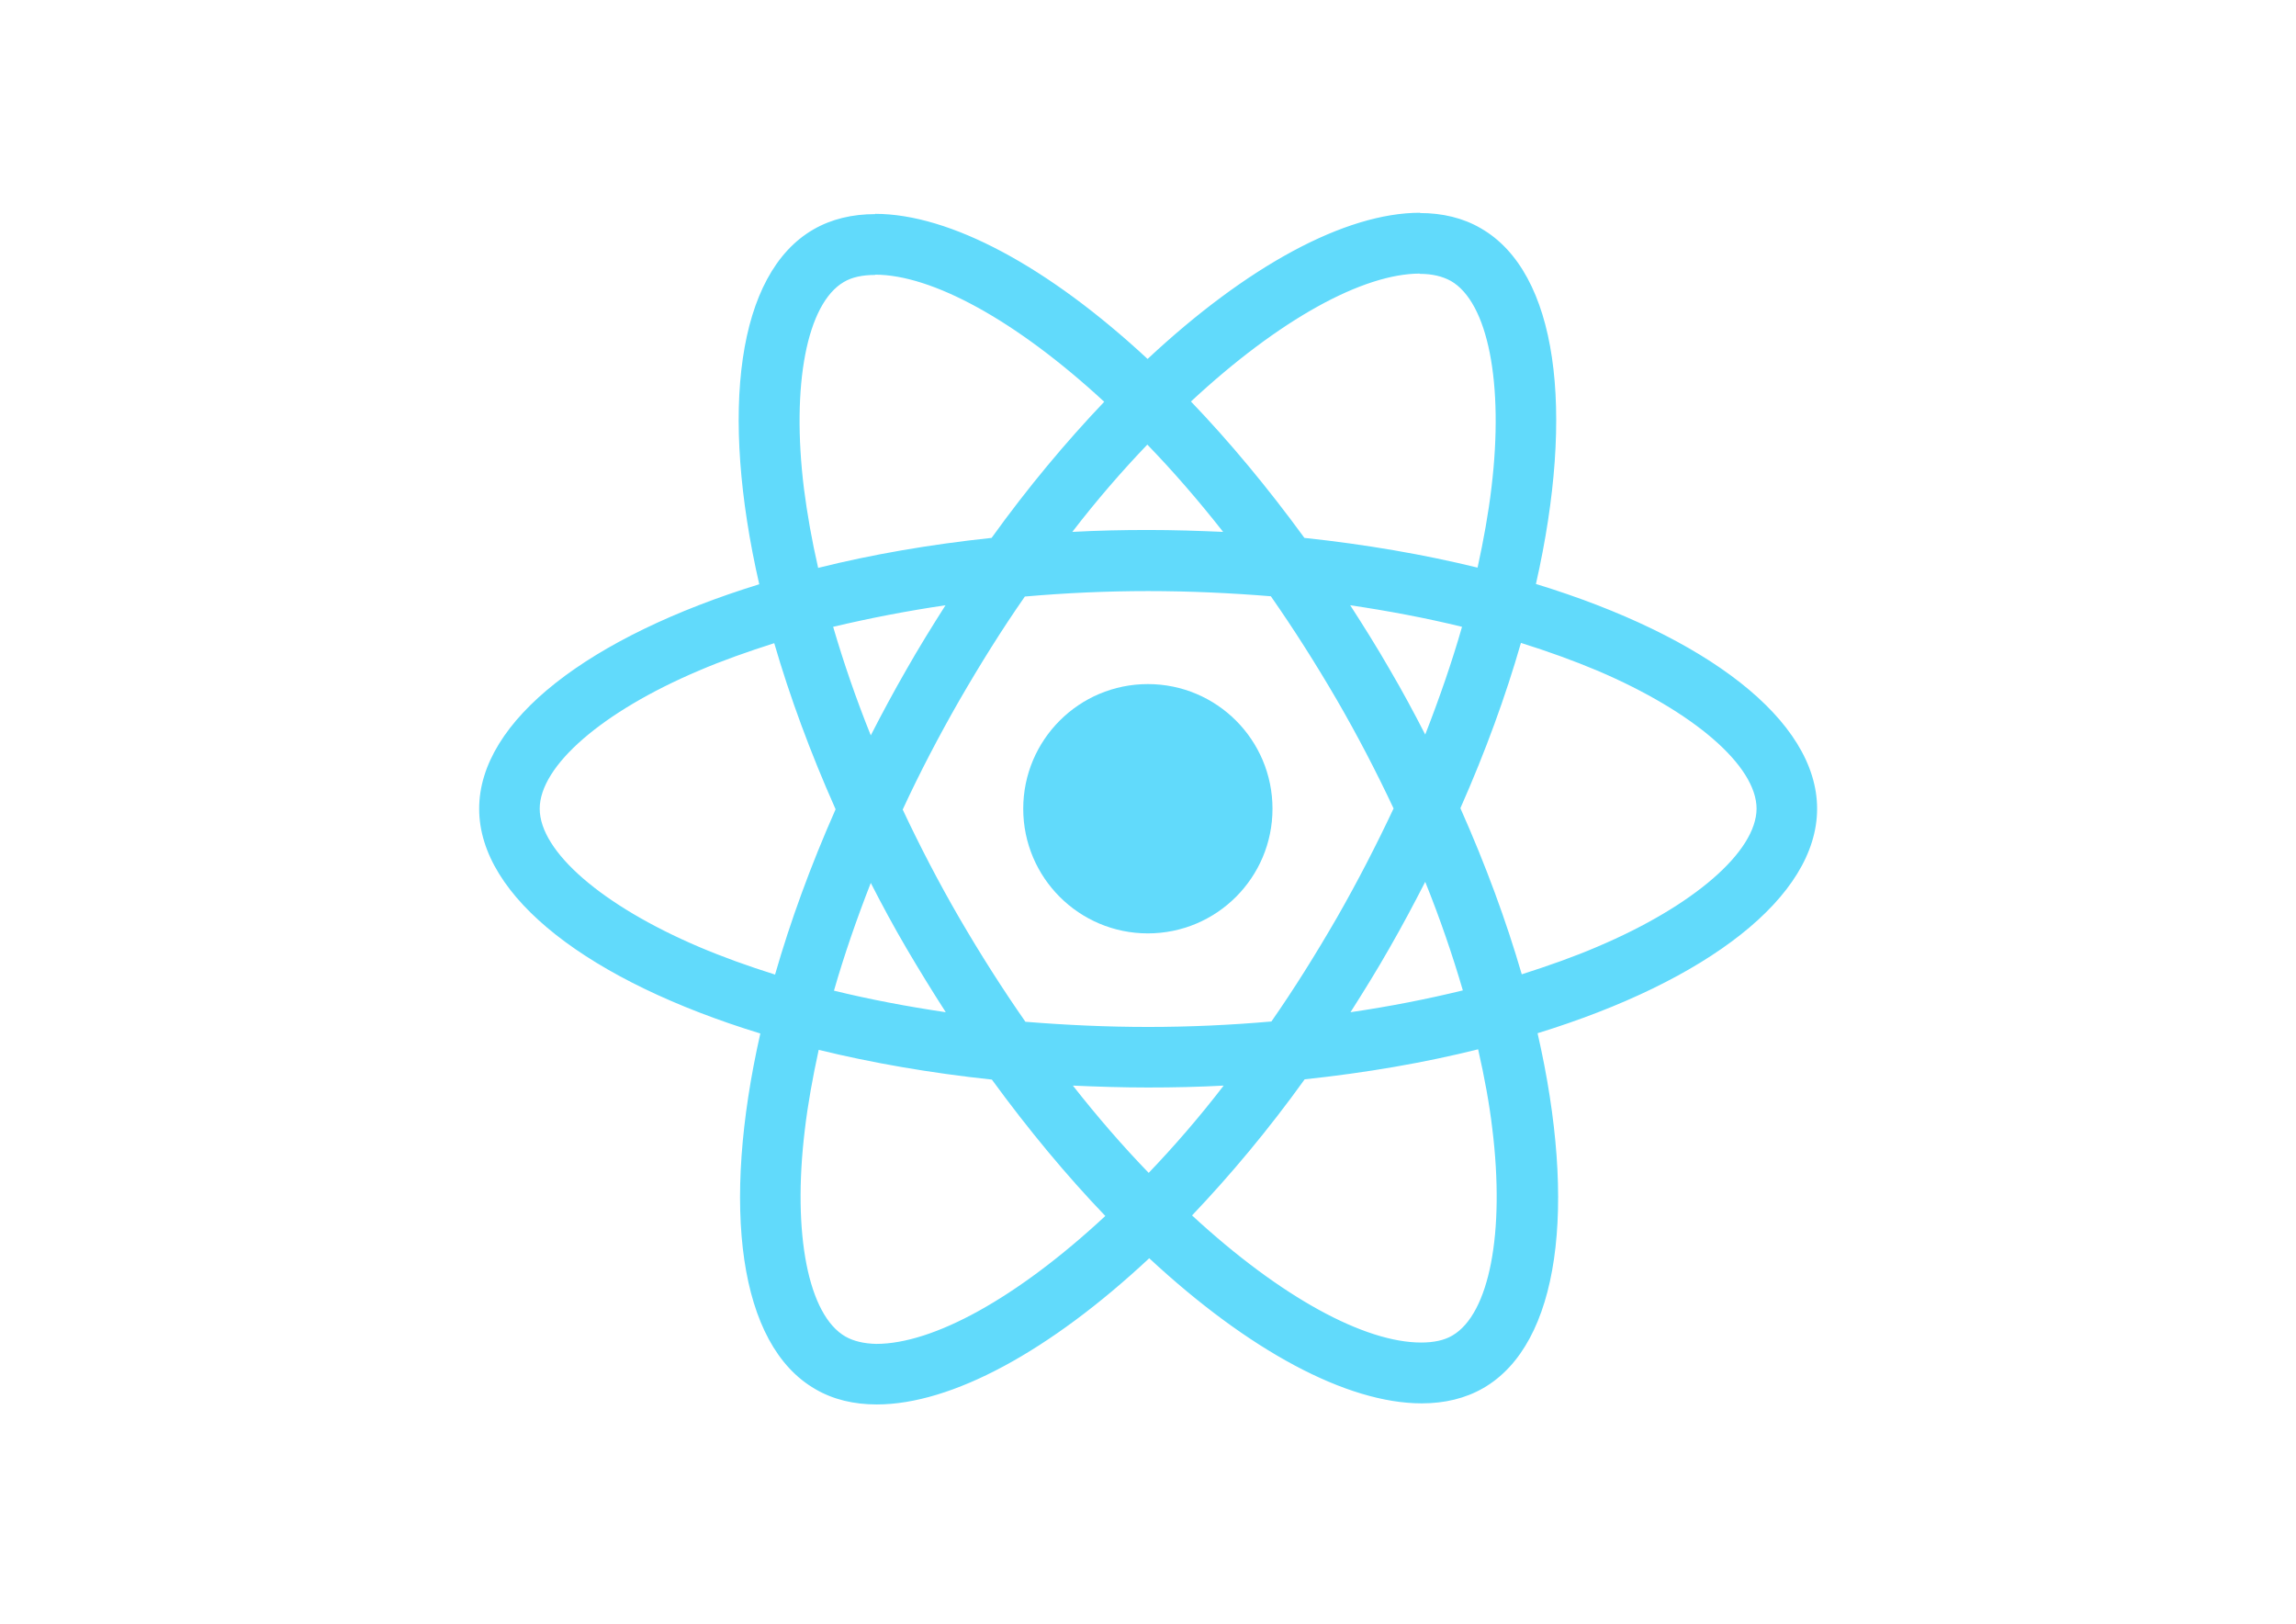
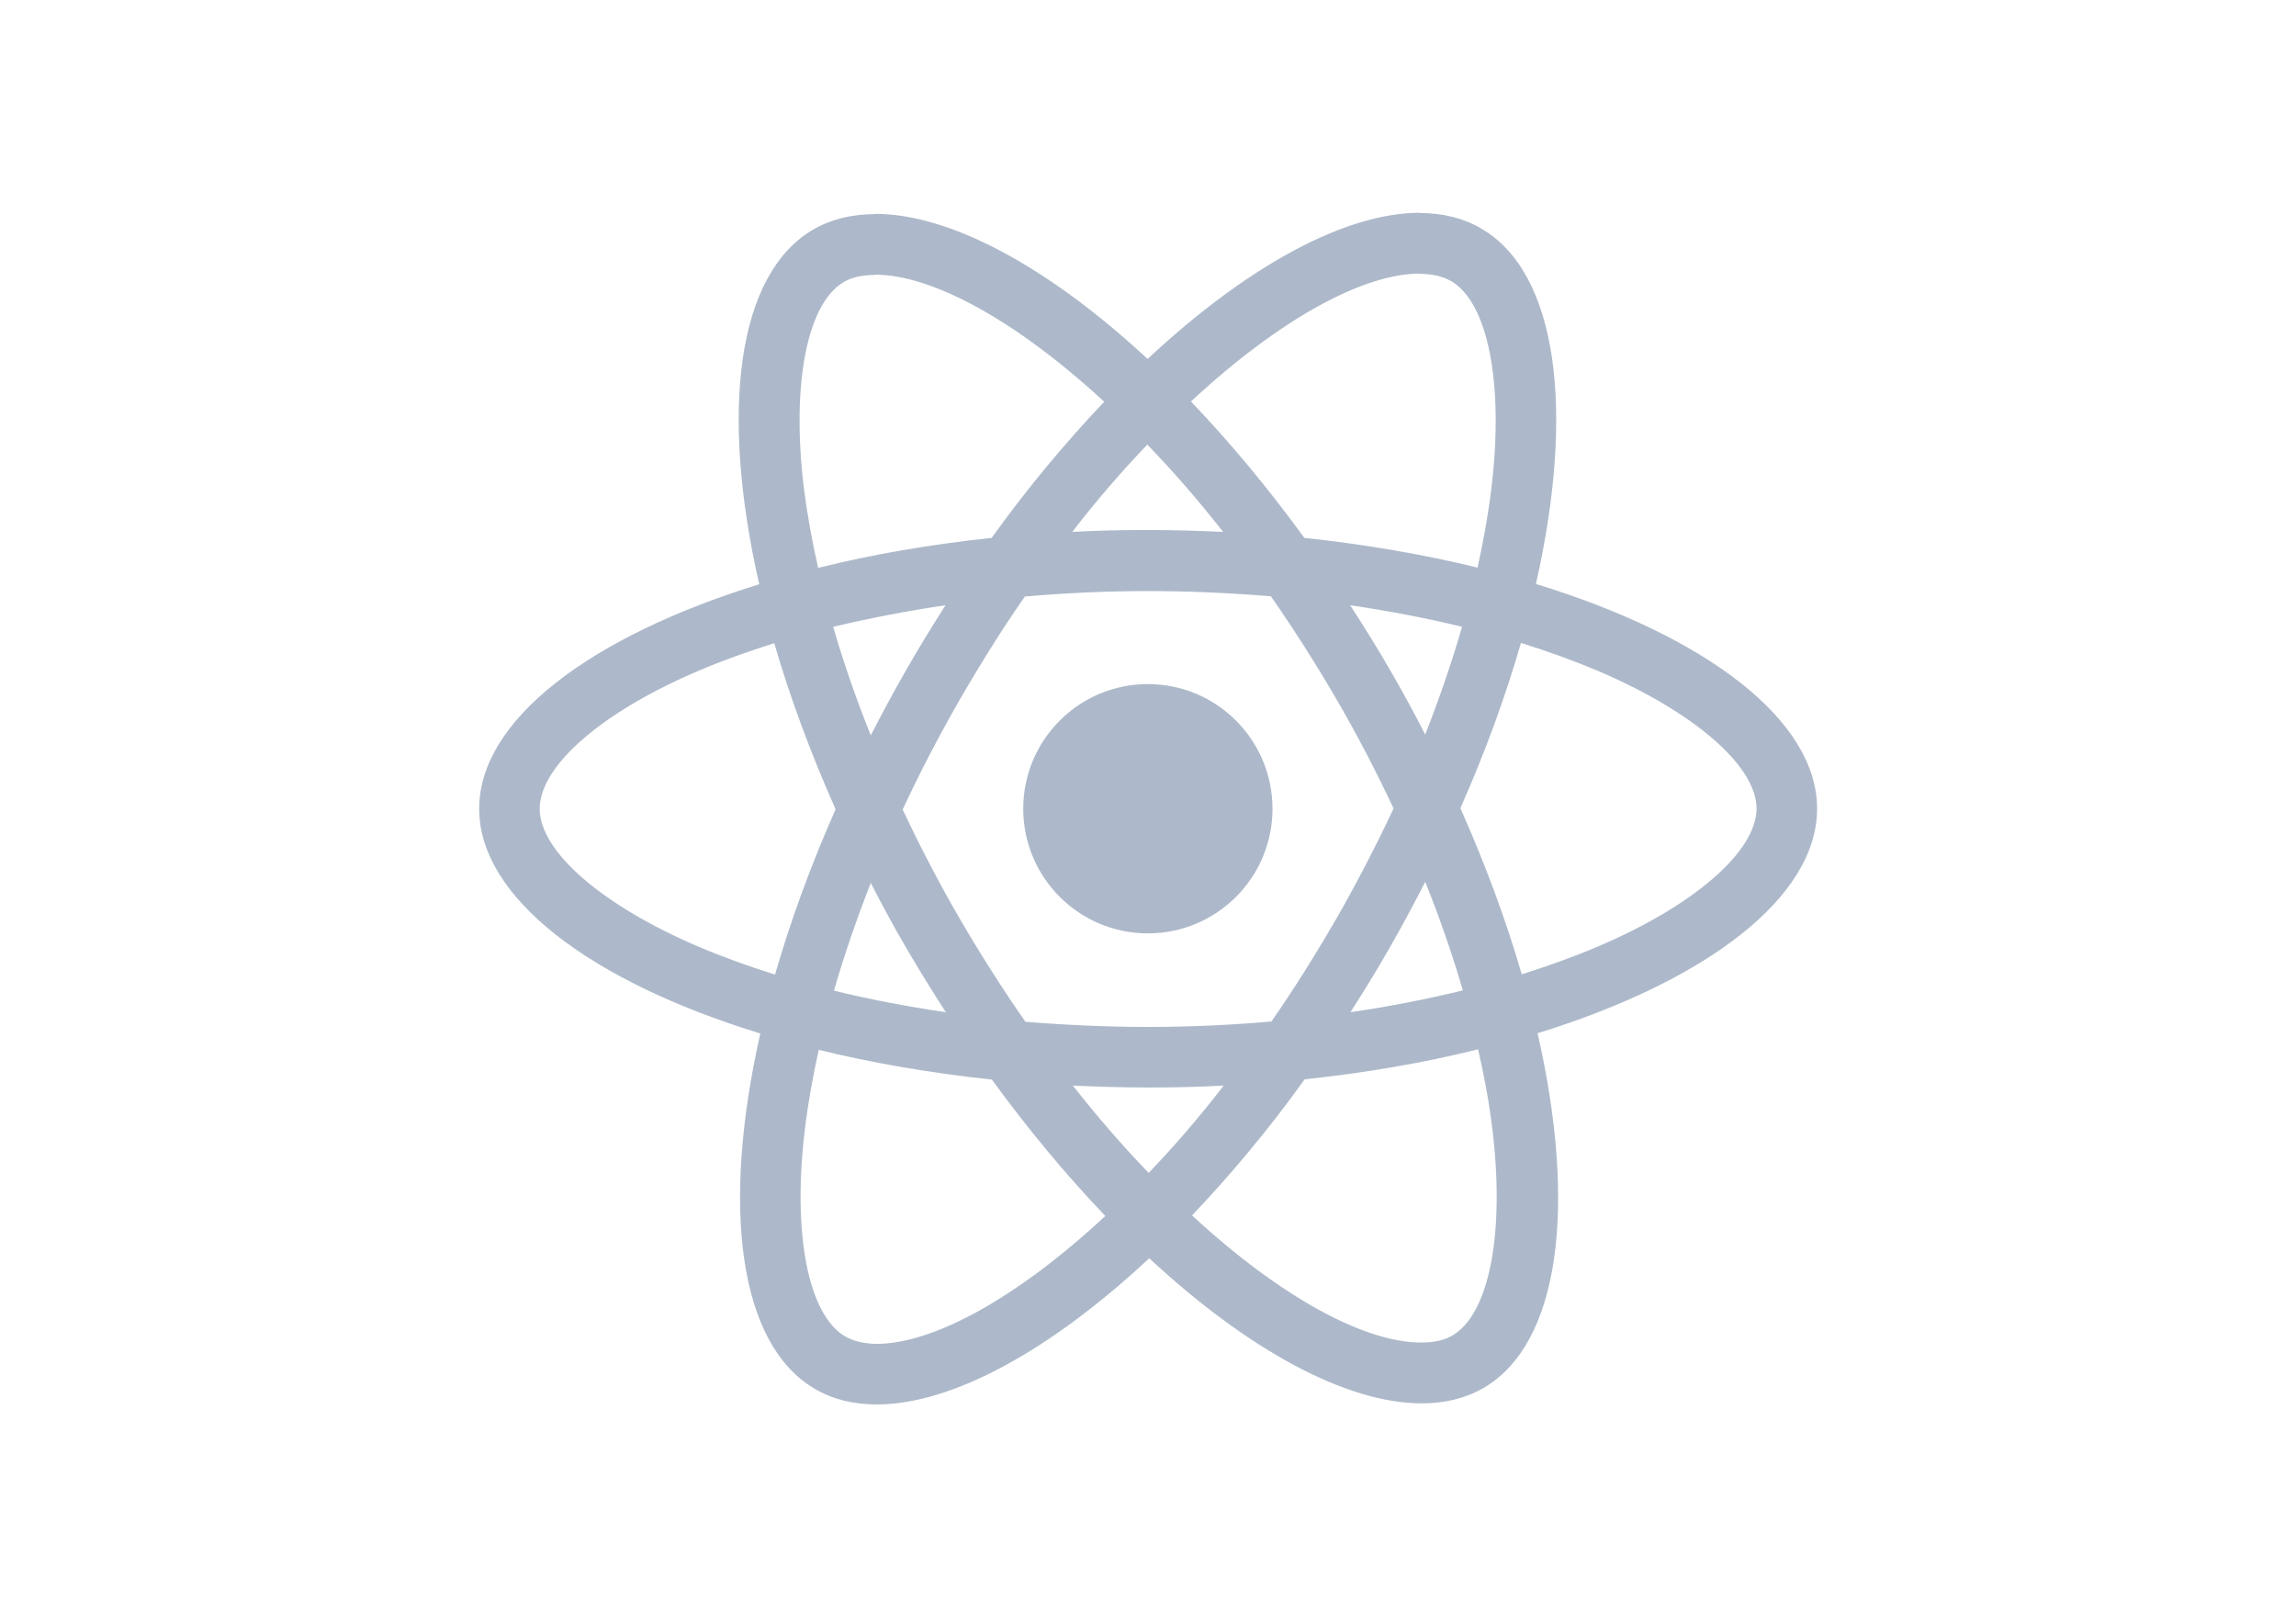
<svg xmlns="http://www.w3.org/2000/svg" viewBox="0 0 841.9 595.3">
-   <g fill="#61DAFB">
+   <g fill="#ADB9CA">
    <path d="M666.3 296.5c0-32.5-40.7-63.3-103.1-82.4 14.4-63.6 8-114.2-20.2-130.4-6.5-3.8-14.1-5.6-22.4-5.6v22.3c4.6 0 8.3.9 11.4 2.6 13.6 7.8 19.5 37.5 14.9 75.7-1.1 9.4-2.9 19.3-5.1 29.4-19.6-4.8-41-8.5-63.5-10.9-13.5-18.5-27.5-35.3-41.6-50 32.6-30.3 63.2-46.9 84-46.9V78c-27.5 0-63.5 19.6-99.9 53.6-36.4-33.8-72.4-53.2-99.9-53.2v22.3c20.7 0 51.4 16.5 84 46.6-14 14.7-28 31.4-41.3 49.9-22.6 2.4-44 6.1-63.6 11-2.3-10-4-19.7-5.2-29-4.7-38.2 1.1-67.9 14.6-75.8 3-1.8 6.9-2.6 11.5-2.6V78.5c-8.4 0-16 1.8-22.6 5.6-28.1 16.2-34.4 66.7-19.9 130.1-62.2 19.2-102.7 49.9-102.7 82.3 0 32.5 40.7 63.3 103.1 82.4-14.4 63.6-8 114.2 20.2 130.4 6.5 3.8 14.1 5.6 22.5 5.6 27.5 0 63.5-19.6 99.9-53.6 36.4 33.8 72.4 53.2 99.9 53.2 8.4 0 16-1.8 22.6-5.6 28.1-16.2 34.4-66.7 19.9-130.1 62-19.1 102.5-49.9 102.5-82.3zm-130.2-66.7c-3.7 12.9-8.3 26.2-13.5 39.5-4.1-8-8.4-16-13.1-24-4.6-8-9.5-15.8-14.4-23.4 14.2 2.1 27.9 4.7 41 7.9zm-45.8 106.5c-7.8 13.5-15.8 26.3-24.1 38.2-14.9 1.3-30 2-45.2 2-15.1 0-30.2-.7-45-1.9-8.3-11.9-16.4-24.6-24.2-38-7.6-13.1-14.5-26.4-20.8-39.8 6.2-13.4 13.2-26.8 20.7-39.9 7.8-13.5 15.8-26.3 24.1-38.2 14.9-1.3 30-2 45.2-2 15.1 0 30.2.7 45 1.9 8.3 11.9 16.4 24.6 24.2 38 7.6 13.1 14.5 26.4 20.8 39.8-6.3 13.4-13.2 26.8-20.7 39.9zm32.3-13c5.4 13.4 10 26.8 13.8 39.8-13.1 3.2-26.9 5.9-41.2 8 4.9-7.7 9.8-15.6 14.4-23.7 4.6-8 8.9-16.1 13-24.1zM421.2 430c-9.3-9.6-18.6-20.3-27.8-32 9 .4 18.2.7 27.5.7 9.4 0 18.7-.2 27.8-.7-9 11.7-18.3 22.4-27.5 32zm-74.4-58.9c-14.2-2.1-27.9-4.7-41-7.9 3.7-12.9 8.3-26.2 13.5-39.5 4.1 8 8.4 16 13.1 24 4.7 8 9.5 15.8 14.4 23.4zM420.7 163c9.3 9.6 18.6 20.3 27.8 32-9-.4-18.2-.7-27.5-.7-9.4 0-18.7.2-27.8.7 9-11.7 18.3-22.4 27.5-32zm-74 58.9c-4.9 7.7-9.8 15.6-14.4 23.7-4.6 8-8.9 16-13 24-5.4-13.4-10-26.8-13.8-39.8 13.1-3.1 26.9-5.8 41.2-7.9zm-90.5 125.2c-35.4-15.1-58.3-34.9-58.3-50.6 0-15.7 22.9-35.6 58.3-50.6 8.6-3.7 18-7 27.7-10.1 5.7 19.6 13.2 40 22.5 60.9-9.2 20.8-16.6 41.1-22.2 60.6-9.9-3.1-19.3-6.5-28-10.2zM310 490c-13.6-7.8-19.5-37.5-14.9-75.7 1.1-9.4 2.9-19.3 5.1-29.4 19.6 4.8 41 8.5 63.5 10.9 13.5 18.5 27.5 35.3 41.6 50-32.6 30.3-63.2 46.9-84 46.9-4.5-.1-8.3-1-11.3-2.7zm237.2-76.2c4.7 38.2-1.1 67.9-14.6 75.8-3 1.8-6.9 2.6-11.5 2.6-20.7 0-51.4-16.5-84-46.6 14-14.7 28-31.4 41.3-49.9 22.6-2.4 44-6.1 63.6-11 2.3 10.1 4.1 19.8 5.2 29.1zm38.5-66.7c-8.6 3.7-18 7-27.7 10.1-5.7-19.6-13.2-40-22.5-60.9 9.2-20.8 16.6-41.1 22.2-60.6 9.9 3.1 19.3 6.5 28.1 10.2 35.4 15.1 58.3 34.9 58.3 50.6-.1 15.7-23 35.6-58.4 50.6zM320.8 78.4z" />
    <circle cx="420.9" cy="296.5" r="45.7" />
    <path d="M520.5 78.1z" />
  </g>
</svg>
